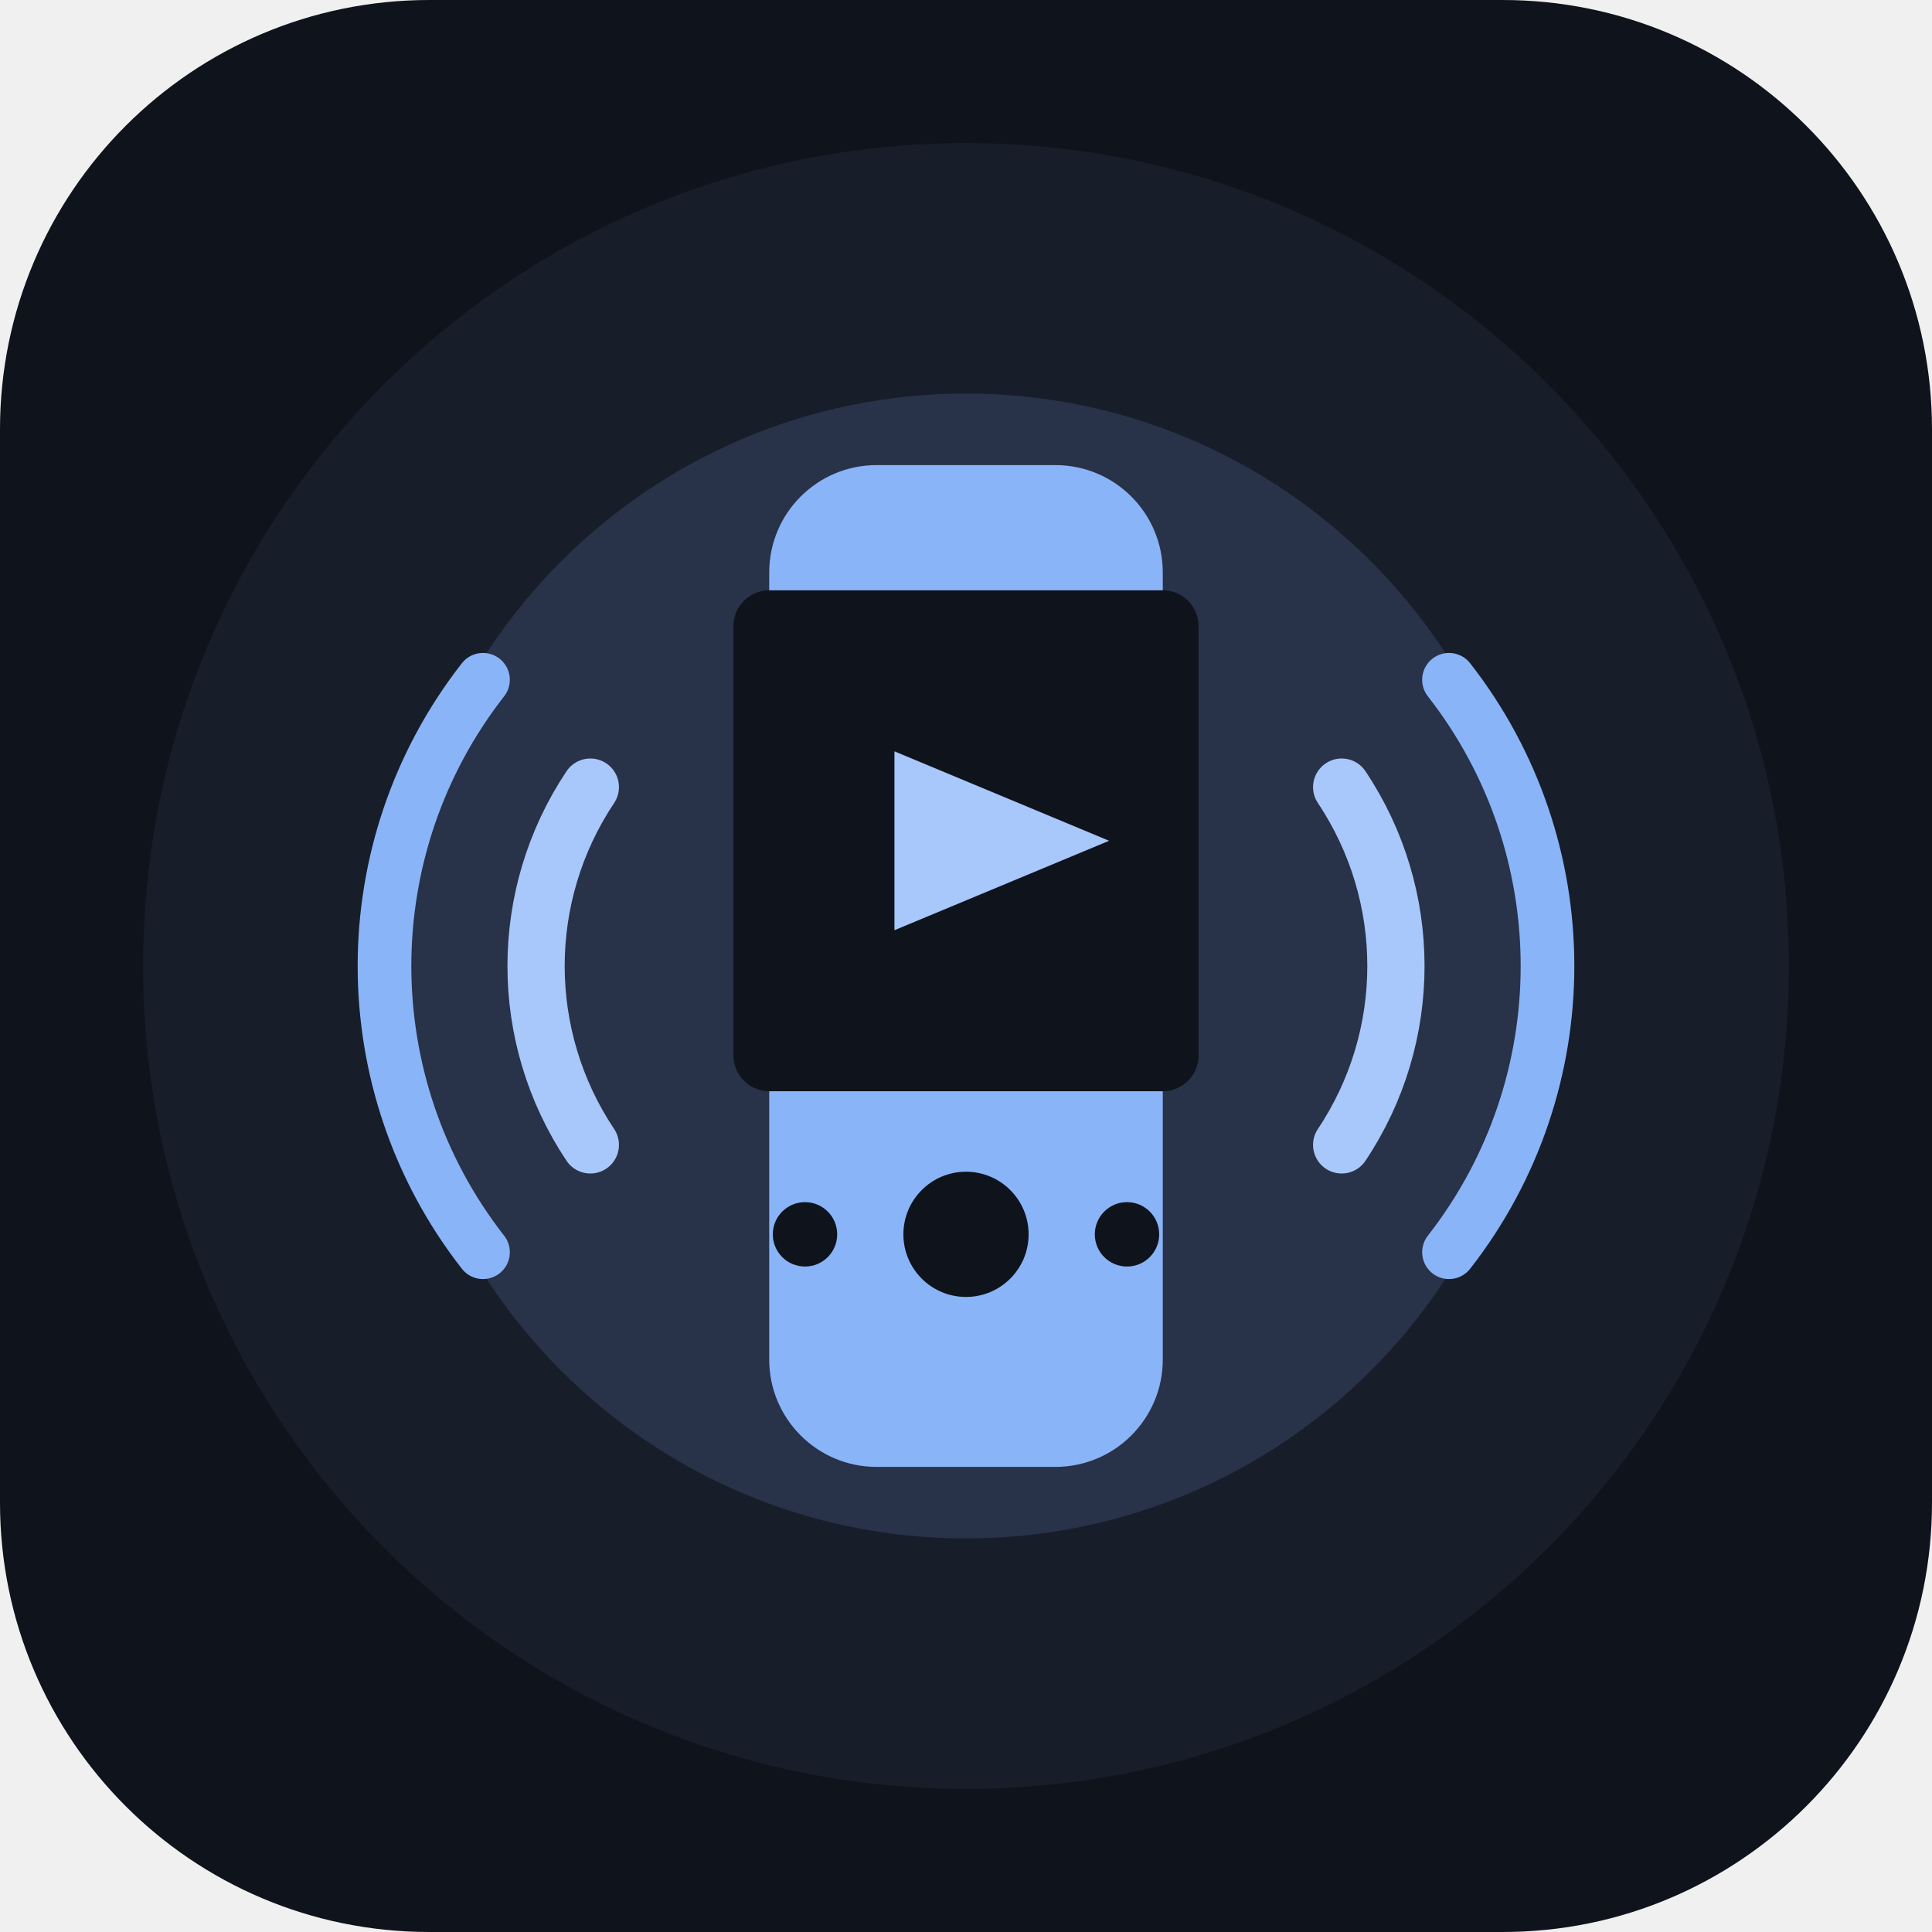
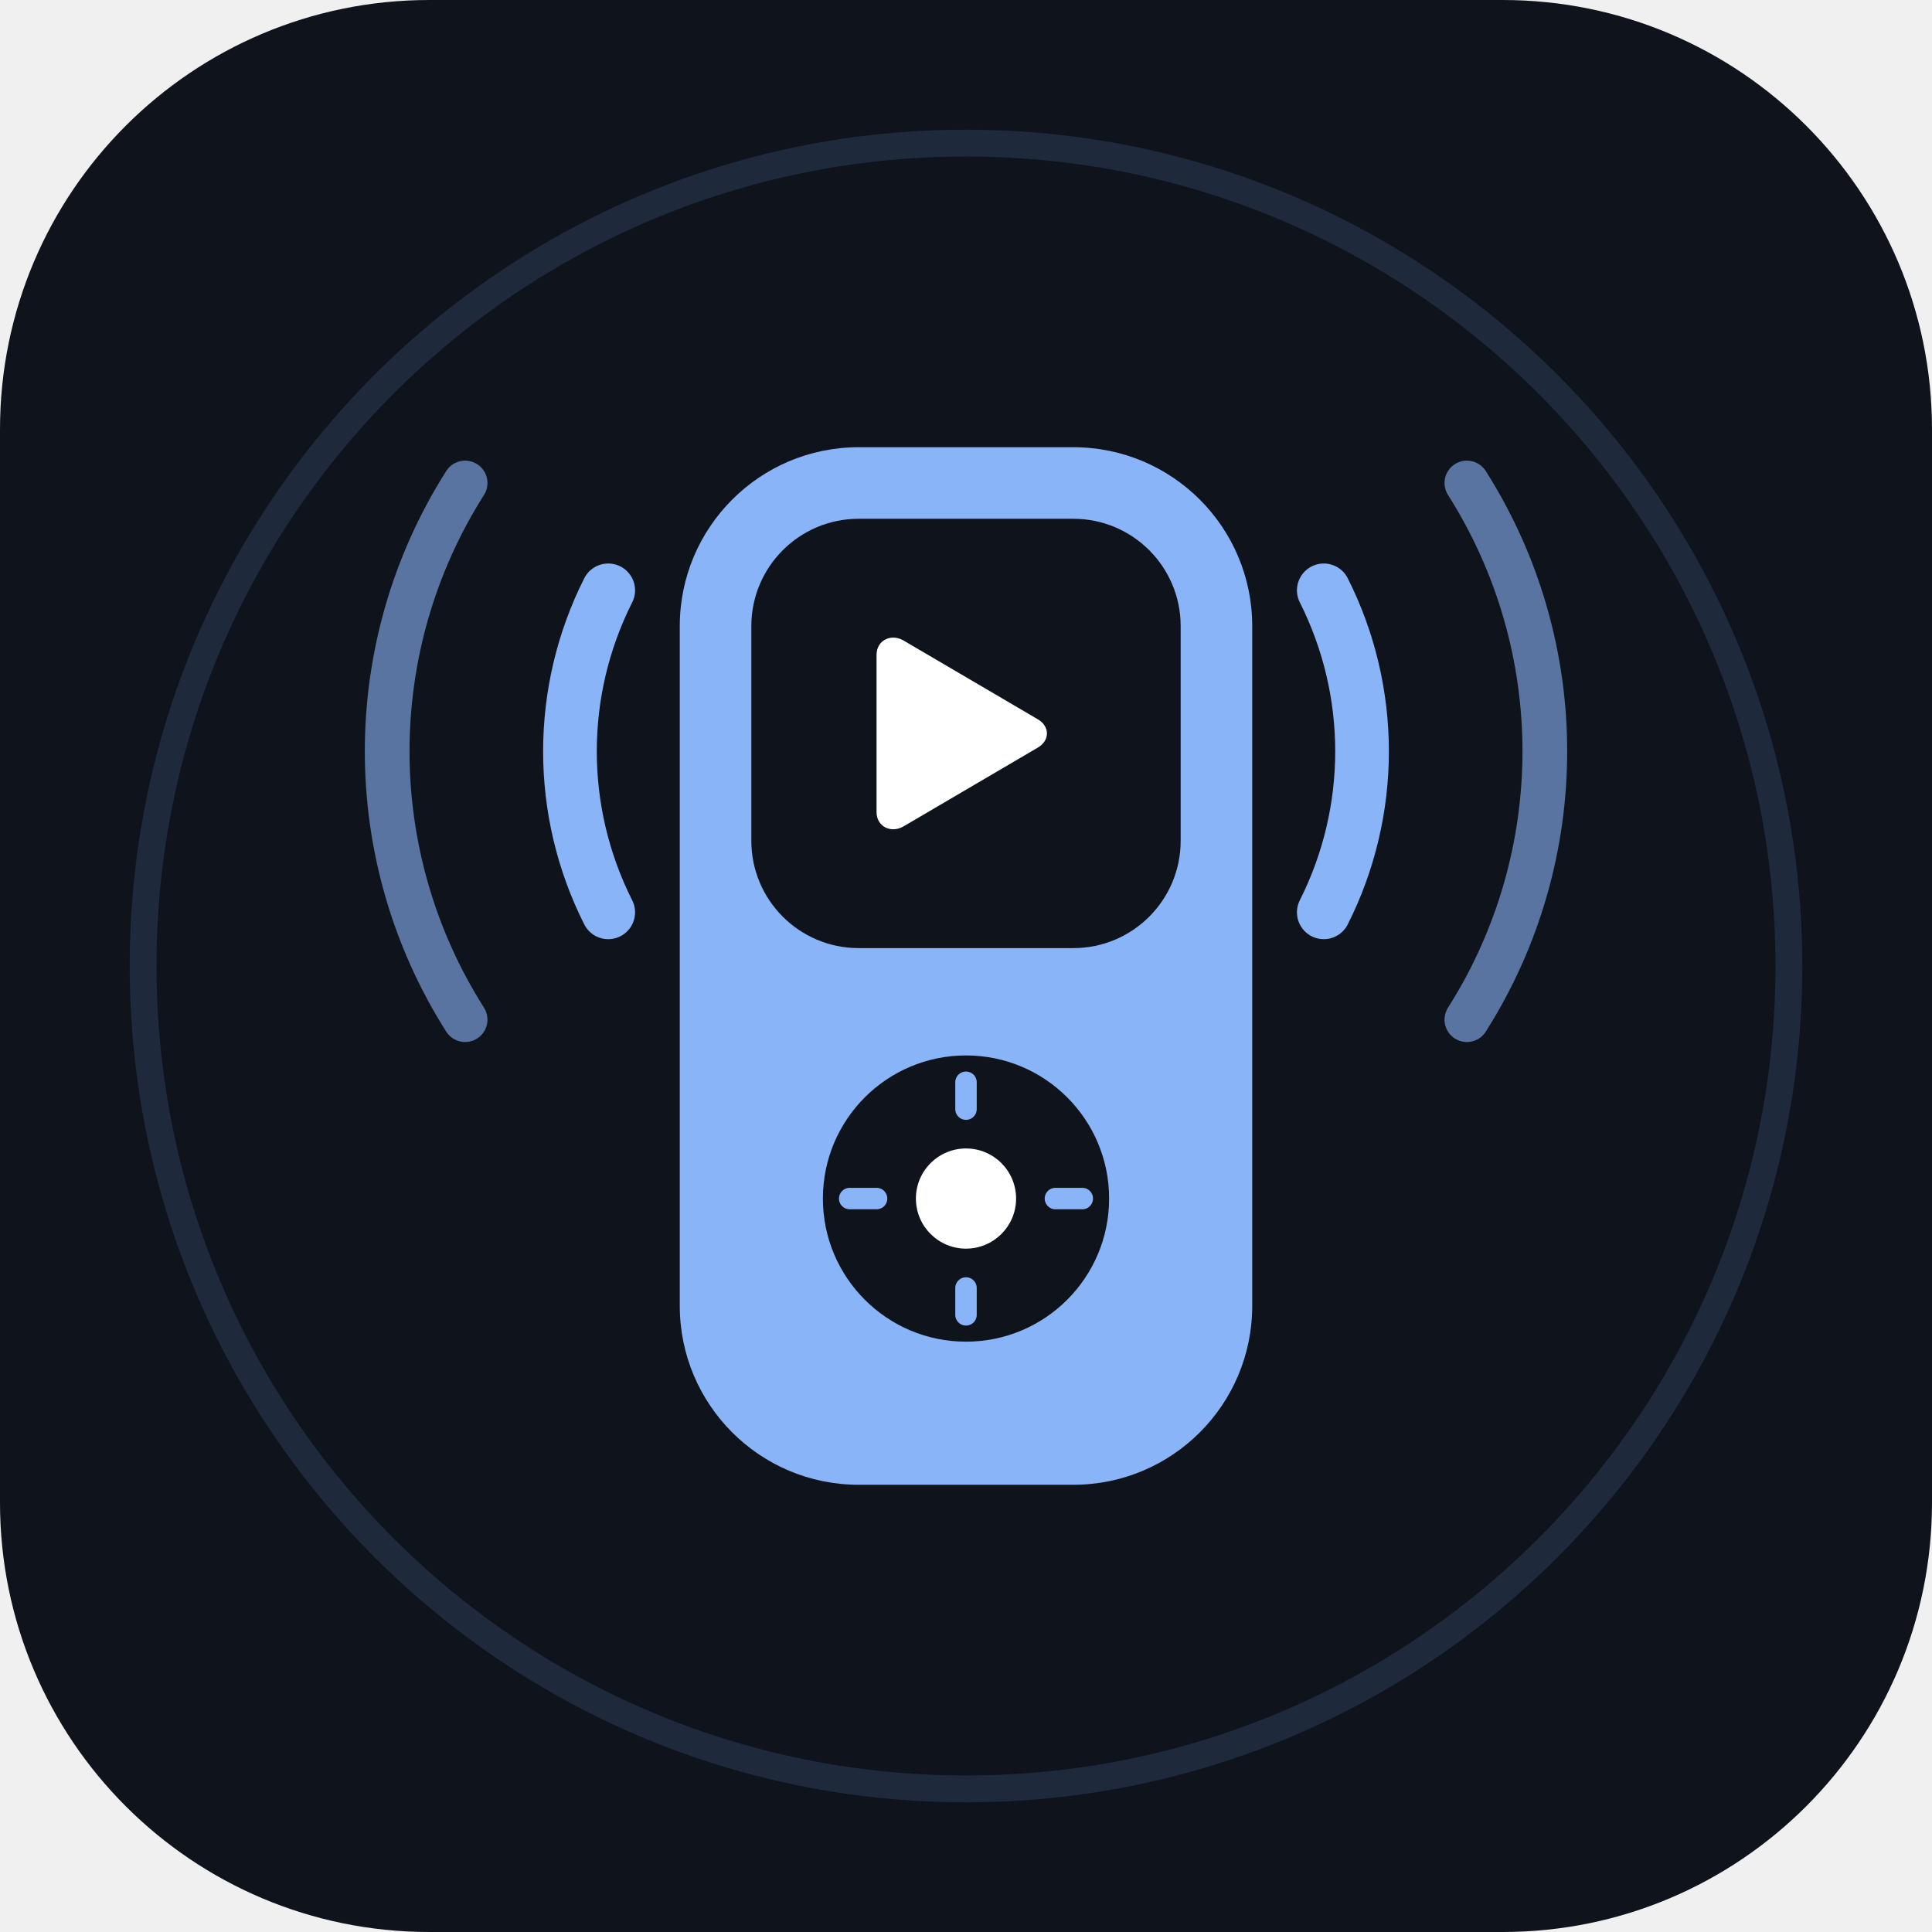
<svg xmlns="http://www.w3.org/2000/svg" viewBox="0 0 108 108" width="512" height="512">
-   <rect width="108" height="108" fill="#0F131C" rx="24" />
-   <circle cx="54" cy="54" r="46" fill="#181D2A" />
-   <circle cx="54" cy="54" r="32" fill="#283248" />
-   <path stroke="#8AB4F8" stroke-width="3" stroke-linecap="round" fill="none" d="M81,38 a26,26 0 0,1 0,32" />
-   <path stroke="#A8C7FA" stroke-width="3.2" stroke-linecap="round" fill="none" d="M75,44 a18,18 0 0,1 0,20" />
-   <path stroke="#8AB4F8" stroke-width="3" stroke-linecap="round" fill="none" d="M27,38 a26,26 0 0,0 0,32" />
-   <path stroke="#A8C7FA" stroke-width="3.2" stroke-linecap="round" fill="none" d="M33,44 a18,18 0 0,0 0,20" />
-   <rect x="43" y="26" width="22" height="56" rx="6" fill="#8AB4F8" />
-   <rect x="41" y="33" width="26" height="28" rx="2" fill="#0F131C" />
-   <polygon points="50,42 62,47 50,52" fill="#A8C7FA" />
-   <circle cx="54" cy="69" r="3.5" fill="#0F131C" />
-   <circle cx="45" cy="69" r="1.8" fill="#0F131C" />
-   <circle cx="63" cy="69" r="1.8" fill="#0F131C" />
+   <rect width="108" height="108" rx="24" fill="#0F131C" />
+   <circle cx="54" cy="54" r="46" fill="none" stroke="#1E293B" stroke-width="1.5" />
+   <path d="M34 33 A20 20 0 0 0 34 51" fill="none" stroke="#8AB4F8" stroke-width="3" stroke-linecap="round" />
+   <path d="M26 27 A28 28 0 0 0 26 57" fill="none" stroke="#8AB4F8" stroke-width="2.5" stroke-linecap="round" opacity="0.6" />
+   <path d="M74 33 A20 20 0 0 1 74 51" fill="none" stroke="#8AB4F8" stroke-width="3" stroke-linecap="round" />
+   <path d="M82 27 A28 28 0 0 1 82 57" fill="none" stroke="#8AB4F8" stroke-width="2.5" stroke-linecap="round" opacity="0.6" />
+   <rect x="38" y="25" width="32" height="58" rx="10" fill="#8AB4F8" />
+   <rect x="42" y="29" width="24" height="24" rx="6" fill="#0F131C" />
+   <path d="M50.5 35.8 C49.8 35.4 49 35.8 49 36.6 L49 45.4 C49 46.2 49.8 46.6 50.5 46.2 L58 41.8 C58.7 41.4 58.7 40.6 58 40.2 Z" fill="#FFFFFF" />
+   <circle cx="54" cy="67" r="8" fill="#0F131C" />
+   <circle cx="54" cy="67" r="2.8" fill="#FFFFFF" />
+   <line x1="54" y1="60.5" x2="54" y2="62" stroke="#8AB4F8" stroke-width="1.2" stroke-linecap="round" />
+   <line x1="54" y1="72" x2="54" y2="73.5" stroke="#8AB4F8" stroke-width="1.2" stroke-linecap="round" />
+   <line x1="47.5" y1="67" x2="49" y2="67" stroke="#8AB4F8" stroke-width="1.2" stroke-linecap="round" />
+   <line x1="59" y1="67" x2="60.5" y2="67" stroke="#8AB4F8" stroke-width="1.2" stroke-linecap="round" />
</svg>
